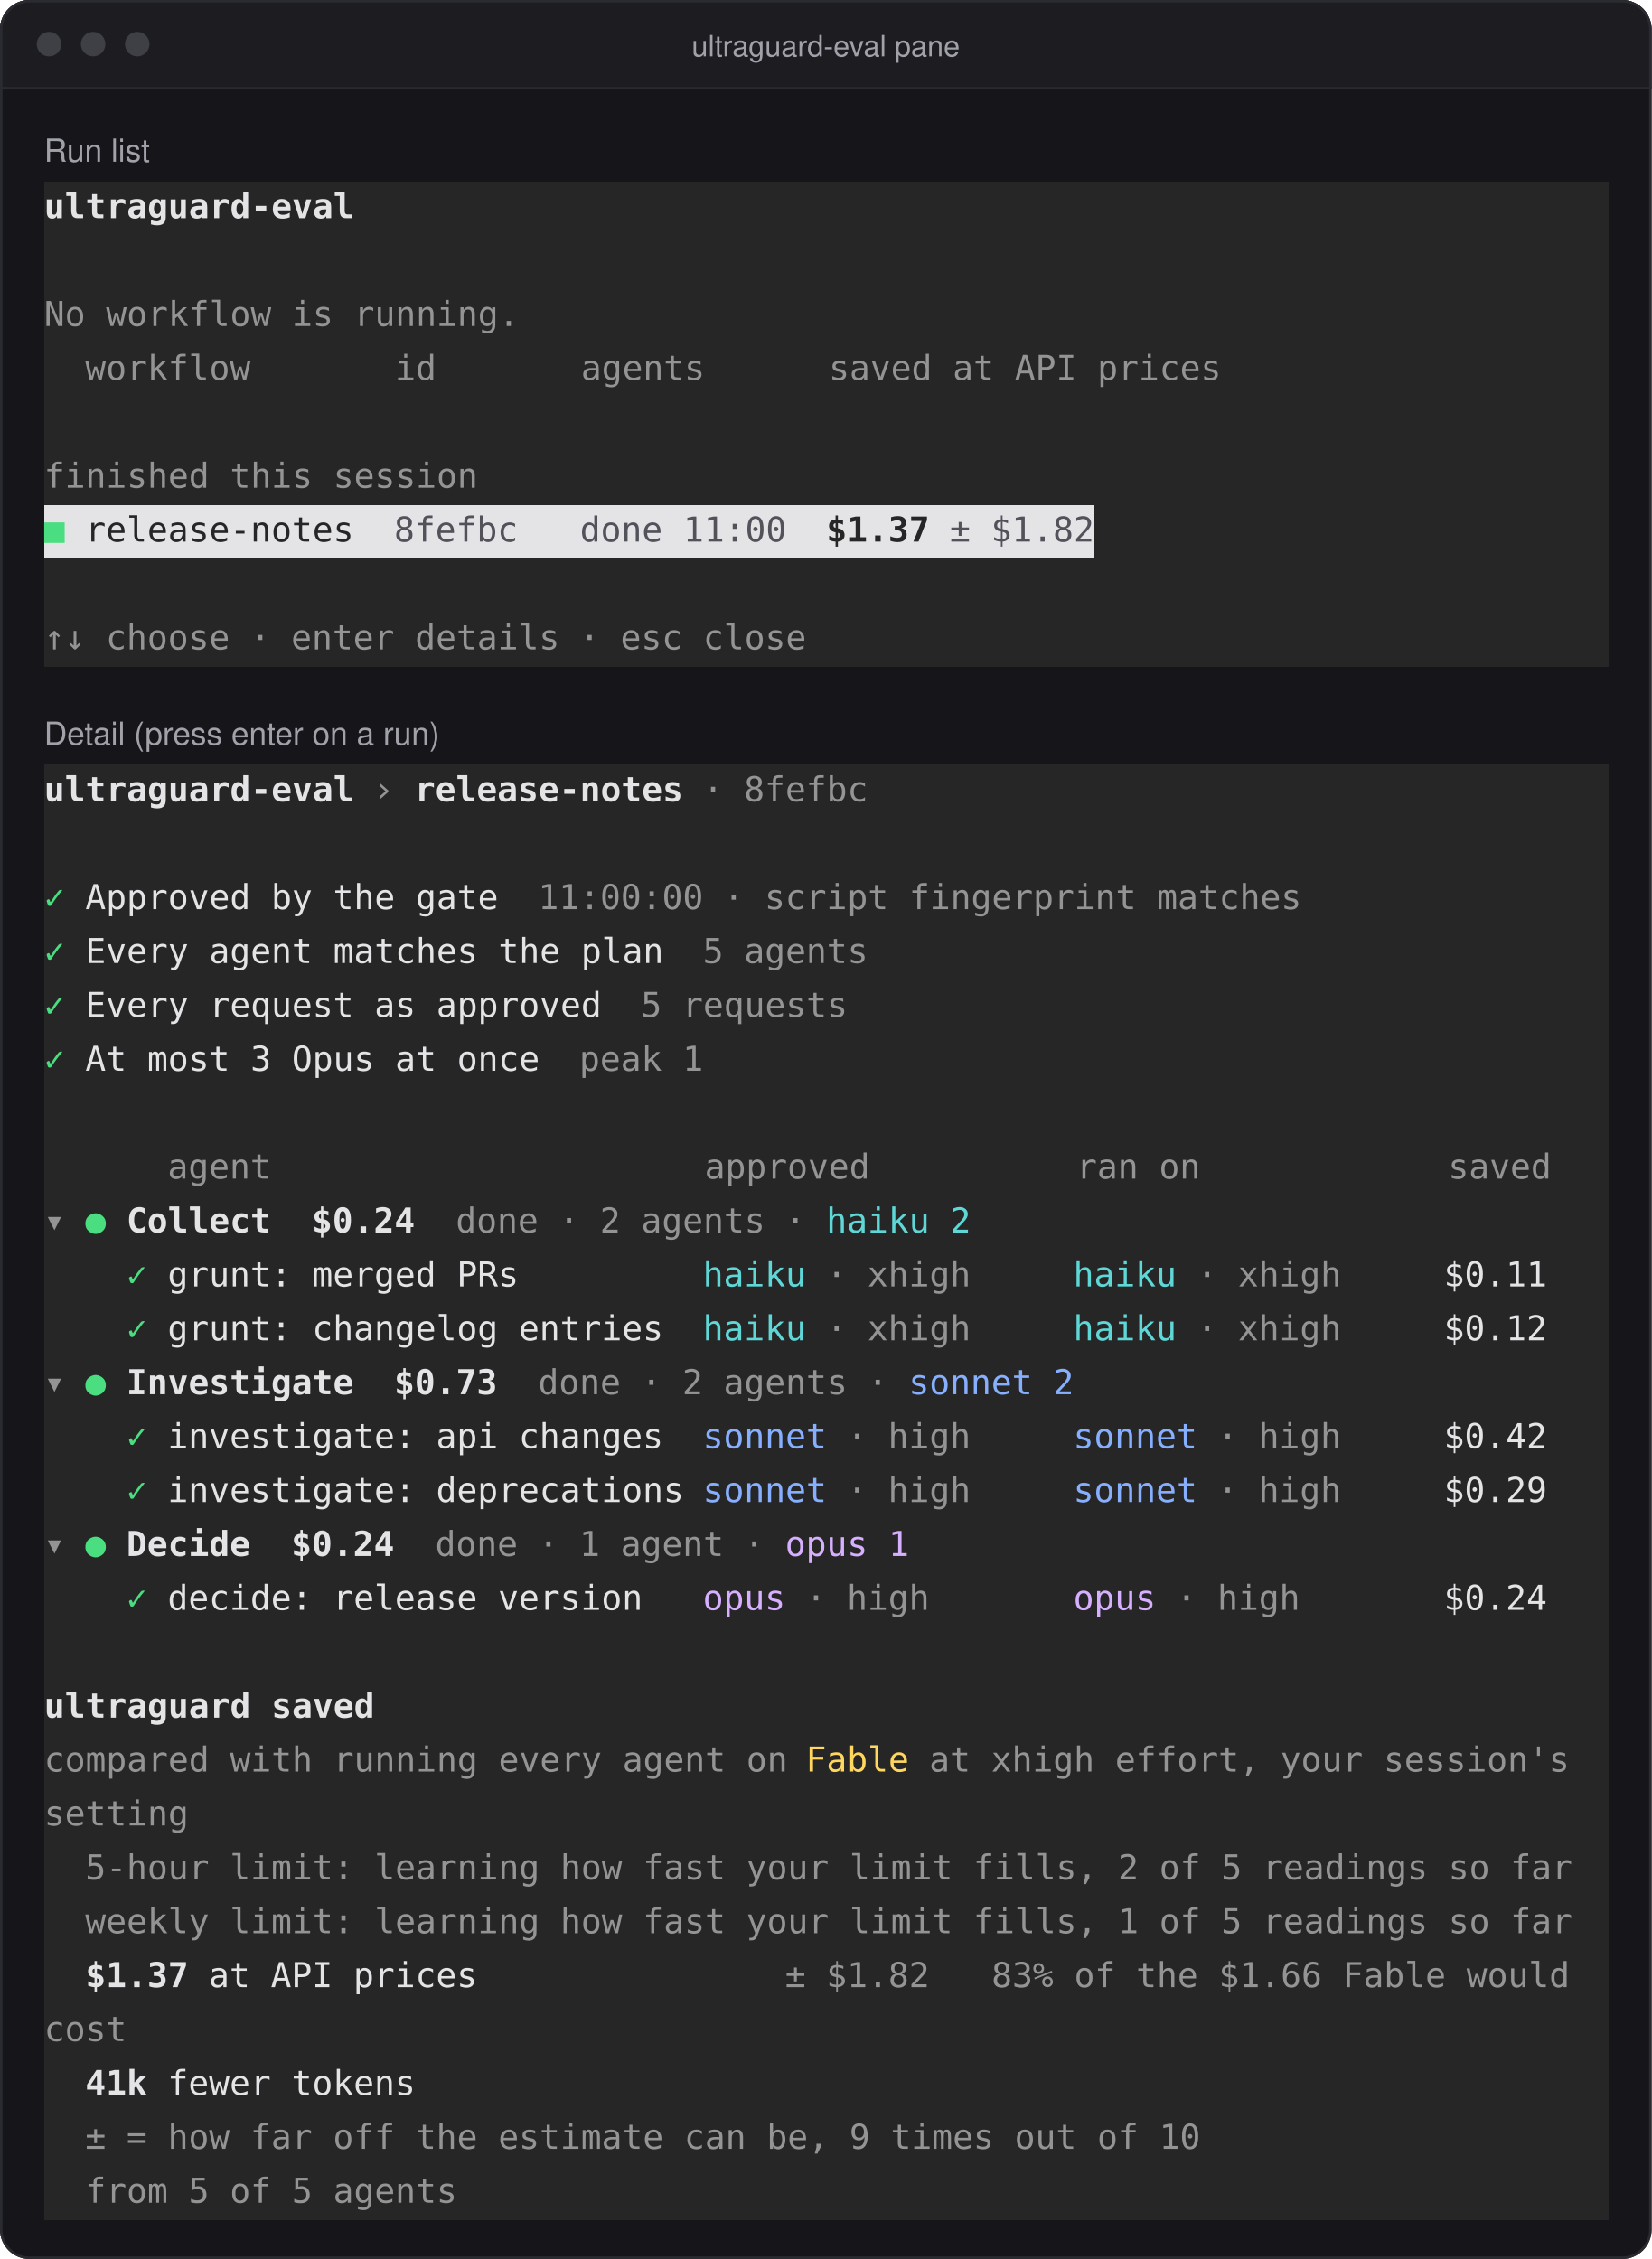
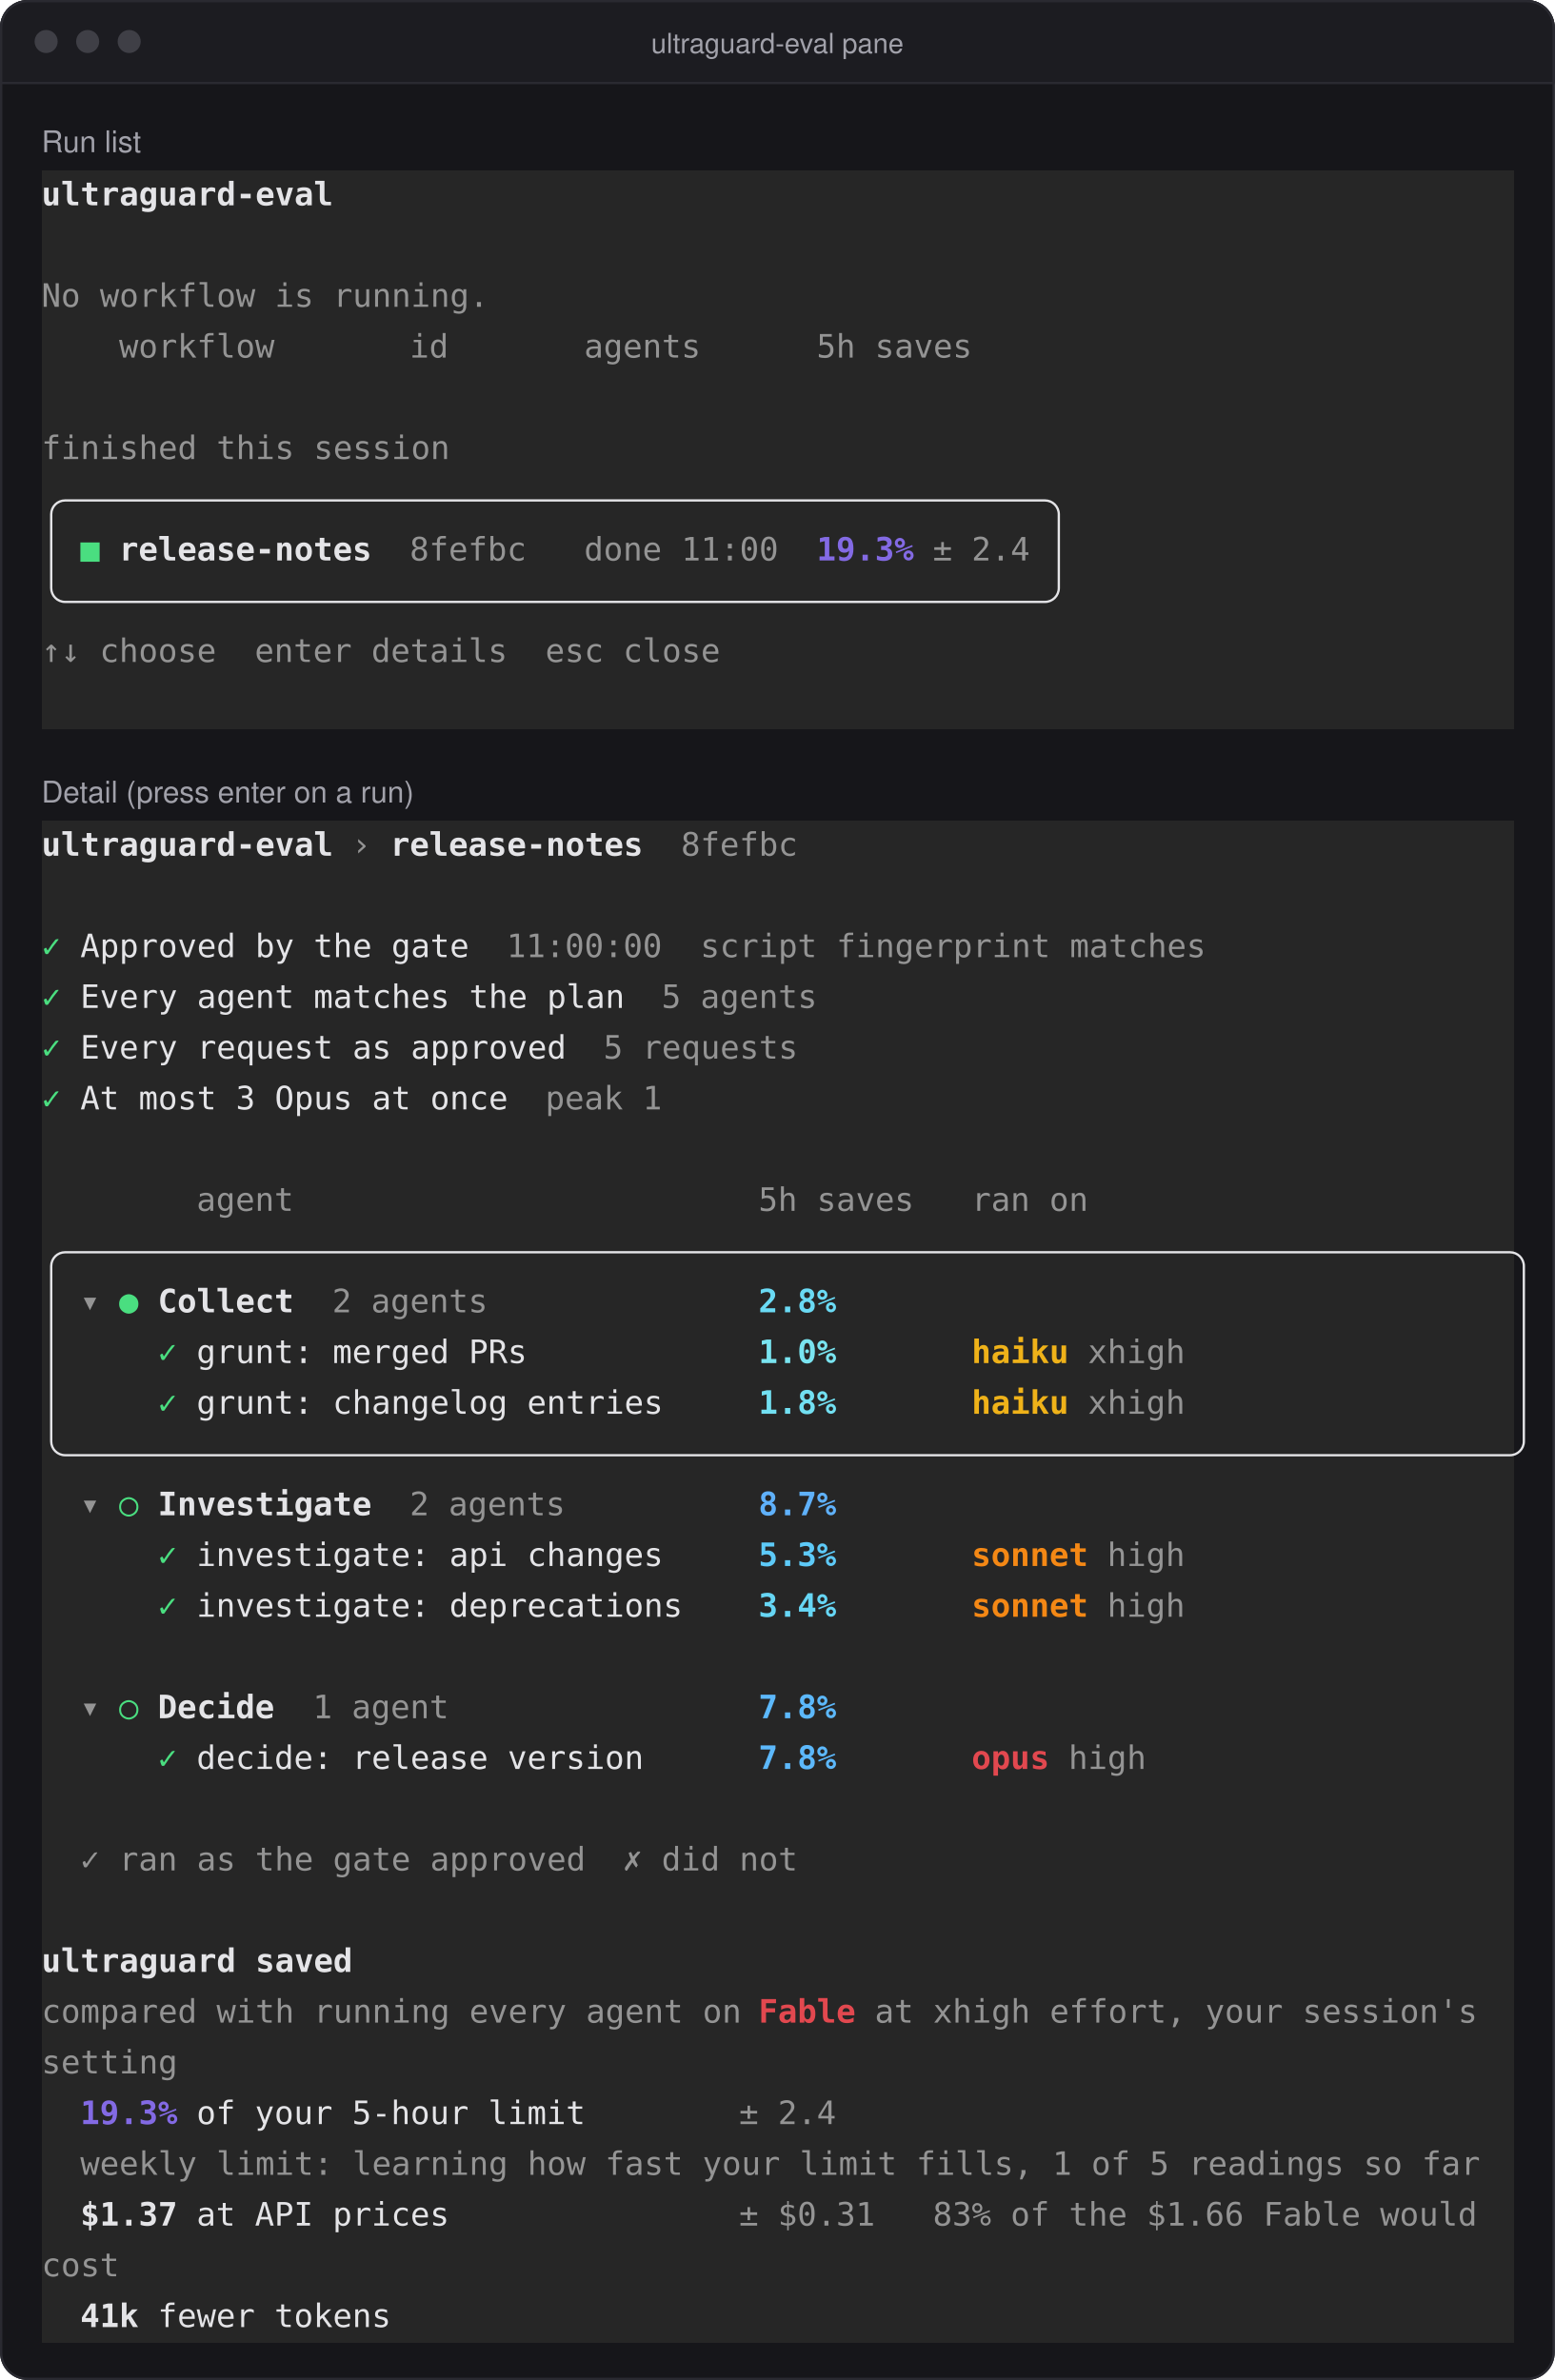
- <svg xmlns="http://www.w3.org/2000/svg" viewBox="0 0 674 922" width="674" height="922" role="img" aria-label="ultraguard-eval pane">
-   <rect width="674" height="922" rx="12" fill="#16161a" />
+ <svg xmlns="http://www.w3.org/2000/svg" viewBox="0 0 674 1032" width="674" height="1032" role="img" aria-label="ultraguard-eval pane">
+   <rect width="674" height="1032" rx="12" fill="#16161a" />
  <path d="M0 12a12 12 0 0 1 12-12h650a12 12 0 0 1 12 12v24H0z" fill="#1c1c21" />
-   <rect x="0.5" y="0.5" width="673" height="921" rx="11.5" fill="none" stroke="#2a2a31" />
+   <rect x="0.5" y="0.5" width="673" height="1031" rx="11.5" fill="none" stroke="#2a2a31" />
  <path d="M0 36h674" stroke="#2a2a31" />
  <circle cx="20" cy="18" r="5" fill="#3f3f46" />
  <circle cx="38" cy="18" r="5" fill="#3f3f46" />
  <circle cx="56" cy="18" r="5" fill="#3f3f46" />
  <text x="337" y="23" text-anchor="middle" font-family="-apple-system, 'Segoe UI', Helvetica, Arial, sans-serif" font-size="12" fill="#a1a1aa">ultraguard-eval pane</text>
  <g font-family="ui-monospace, SFMono-Regular, Menlo, Consolas, 'DejaVu Sans Mono', monospace" font-size="14" shape-rendering="crispEdges">
    <text x="18" y="66" font-family="-apple-system, 'Segoe UI', Helvetica, Arial, sans-serif" font-size="13" fill="#a1a1aa">Run list</text>
-     <rect x="18" y="74" width="638.40" height="198" fill="#262626" />
+     <rect x="18" y="74" width="638.40" height="242" fill="#262626" />
    <text xml:space="preserve" x="18.00" y="89.04" fill="#e4e4e7" font-weight="700" textLength="126.00">ultraguard-eval</text>
    <text xml:space="preserve" x="18.00" y="133.04" fill="#949494" textLength="193.20">No workflow is running.</text>
-     <text xml:space="preserve" x="34.80" y="155.04" fill="#949494" textLength="462.00">workflow       id       agents      saved at API prices</text>
+     <text xml:space="preserve" x="51.60" y="155.04" fill="#949494" textLength="67.20">workflow</text>
+     <text xml:space="preserve" x="177.60" y="155.04" fill="#949494" textLength="16.80">id</text>
+     <text xml:space="preserve" x="253.20" y="155.04" fill="#949494" textLength="50.40">agents</text>
+     <text xml:space="preserve" x="354.00" y="155.04" fill="#949494" textLength="67.20">5h saves</text>
    <text xml:space="preserve" x="18.00" y="199.04" fill="#949494" textLength="176.40">finished this session</text>
-     <rect x="18.00" y="206" width="428.40" height="22" fill="#e4e4e7" />
-     <text xml:space="preserve" x="18.00" y="221.04" fill="#4ade80">■</text>
-     <text xml:space="preserve" x="34.80" y="221.04" fill="#262626" textLength="109.20">release-notes</text>
-     <text xml:space="preserve" x="160.80" y="221.04" fill="#52525b" textLength="159.60">8fefbc   done 11:00</text>
-     <text xml:space="preserve" x="337.20" y="221.04" fill="#262626" font-weight="700" textLength="42.00">$1.37</text>
-     <text xml:space="preserve" x="387.60" y="221.04" fill="#52525b">±</text>
-     <text xml:space="preserve" x="404.40" y="221.04" fill="#52525b" textLength="42.00">$1.82</text>
-     <text xml:space="preserve" x="18.00" y="265.04" fill="#949494">↑</text>
-     <text xml:space="preserve" x="26.40" y="265.04" fill="#949494">↓</text>
-     <text xml:space="preserve" x="43.20" y="265.04" fill="#949494" textLength="50.40">choose</text>
-     <text xml:space="preserve" x="102.00" y="265.04" fill="#949494">·</text>
-     <text xml:space="preserve" x="118.80" y="265.04" fill="#949494" textLength="109.20">enter details</text>
-     <text xml:space="preserve" x="236.40" y="265.04" fill="#949494">·</text>
-     <text xml:space="preserve" x="253.20" y="265.04" fill="#949494" textLength="75.60">esc close</text>
-     <text x="18" y="304" font-family="-apple-system, 'Segoe UI', Helvetica, Arial, sans-serif" font-size="13" fill="#a1a1aa">Detail (press enter on a run)</text>
-     <rect x="18" y="312" width="638.40" height="594" fill="#262626" />
-     <text xml:space="preserve" x="18.00" y="327.04" fill="#e4e4e7" font-weight="700" textLength="126.00">ultraguard-eval</text>
-     <text xml:space="preserve" x="152.40" y="327.04" fill="#949494">›</text>
-     <text xml:space="preserve" x="169.20" y="327.04" fill="#e4e4e7" font-weight="700" textLength="109.20">release-notes</text>
-     <text xml:space="preserve" x="286.80" y="327.04" fill="#949494">·</text>
-     <text xml:space="preserve" x="303.60" y="327.04" fill="#949494" textLength="50.40">8fefbc</text>
-     <text xml:space="preserve" x="18.00" y="371.04" fill="#4ade80">✓</text>
-     <text xml:space="preserve" x="34.80" y="371.04" fill="#e4e4e7" textLength="168.00">Approved by the gate</text>
-     <text xml:space="preserve" x="219.60" y="371.04" fill="#949494" textLength="67.20">11:00:00</text>
-     <text xml:space="preserve" x="295.20" y="371.04" fill="#949494">·</text>
-     <text xml:space="preserve" x="312.00" y="371.04" fill="#949494" textLength="218.40">script fingerprint matches</text>
-     <text xml:space="preserve" x="18.00" y="393.04" fill="#4ade80">✓</text>
-     <text xml:space="preserve" x="34.80" y="393.04" fill="#e4e4e7" textLength="235.20">Every agent matches the plan</text>
-     <text xml:space="preserve" x="286.80" y="393.04" fill="#949494" textLength="67.20">5 agents</text>
+     <rect x="22.20" y="217.00" width="436.80" height="44.00" rx="6" fill="none" stroke="#e4e4e7" stroke-width="1" shape-rendering="geometricPrecision" />
+     <text xml:space="preserve" x="34.80" y="243.04" fill="#4ade80">■</text>
+     <text xml:space="preserve" x="51.60" y="243.04" fill="#e4e4e7" font-weight="700" textLength="109.20">release-notes</text>
+     <text xml:space="preserve" x="177.60" y="243.04" fill="#949494" textLength="50.40">8fefbc</text>
+     <text xml:space="preserve" x="253.20" y="243.04" fill="#949494" textLength="84.00">done 11:00</text>
+     <text xml:space="preserve" x="354.00" y="243.04" fill="#836ae4" font-weight="700" textLength="42.00">19.3%</text>
+     <text xml:space="preserve" x="404.40" y="243.04" fill="#949494">±</text>
+     <text xml:space="preserve" x="421.20" y="243.04" fill="#949494" textLength="25.20">2.4</text>
+     <text xml:space="preserve" x="18.00" y="287.04" fill="#949494">↑</text>
+     <text xml:space="preserve" x="26.40" y="287.04" fill="#949494">↓</text>
+     <text xml:space="preserve" x="43.20" y="287.04" fill="#949494" textLength="50.40">choose</text>
+     <text xml:space="preserve" x="110.40" y="287.04" fill="#949494" textLength="109.20">enter details</text>
+     <text xml:space="preserve" x="236.40" y="287.04" fill="#949494" textLength="75.60">esc close</text>
+     <text x="18" y="348" font-family="-apple-system, 'Segoe UI', Helvetica, Arial, sans-serif" font-size="13" fill="#a1a1aa">Detail (press enter on a run)</text>
+     <rect x="18" y="356" width="638.40" height="660" fill="#262626" />
+     <text xml:space="preserve" x="18.00" y="371.04" fill="#e4e4e7" font-weight="700" textLength="126.00">ultraguard-eval</text>
+     <text xml:space="preserve" x="152.40" y="371.04" fill="#949494">›</text>
+     <text xml:space="preserve" x="169.20" y="371.04" fill="#e4e4e7" font-weight="700" textLength="109.20">release-notes</text>
+     <text xml:space="preserve" x="295.20" y="371.04" fill="#949494" textLength="50.40">8fefbc</text>
    <text xml:space="preserve" x="18.00" y="415.04" fill="#4ade80">✓</text>
-     <text xml:space="preserve" x="34.80" y="415.04" fill="#e4e4e7" textLength="210.00">Every request as approved</text>
-     <text xml:space="preserve" x="261.60" y="415.04" fill="#949494" textLength="84.00">5 requests</text>
+     <text xml:space="preserve" x="34.80" y="415.04" fill="#e4e4e7" textLength="168.00">Approved by the gate</text>
+     <text xml:space="preserve" x="219.60" y="415.04" fill="#949494" textLength="67.20">11:00:00</text>
+     <text xml:space="preserve" x="303.60" y="415.04" fill="#949494" textLength="218.40">script fingerprint matches</text>
    <text xml:space="preserve" x="18.00" y="437.04" fill="#4ade80">✓</text>
-     <text xml:space="preserve" x="34.80" y="437.04" fill="#e4e4e7" textLength="184.80">At most 3 Opus at once</text>
-     <text xml:space="preserve" x="236.40" y="437.04" fill="#949494" textLength="50.40">peak 1</text>
-     <text xml:space="preserve" x="68.40" y="481.04" fill="#949494" textLength="562.80">agent                     approved          ran on            saved</text>
-     <text xml:space="preserve" x="18.00" y="503.04" fill="#949494">▾</text>
-     <text xml:space="preserve" x="34.80" y="503.04" fill="#4ade80">●</text>
-     <text xml:space="preserve" x="51.60" y="503.04" fill="#e4e4e7" font-weight="700" textLength="58.80">Collect</text>
-     <text xml:space="preserve" x="127.20" y="503.04" fill="#e4e4e7" font-weight="700" textLength="42.00">$0.24</text>
-     <text xml:space="preserve" x="186.00" y="503.04" fill="#949494" textLength="33.60">done</text>
-     <text xml:space="preserve" x="228.00" y="503.04" fill="#949494">·</text>
-     <text xml:space="preserve" x="244.80" y="503.04" fill="#949494" textLength="67.20">2 agents</text>
-     <text xml:space="preserve" x="320.40" y="503.04" fill="#949494">·</text>
-     <text xml:space="preserve" x="337.20" y="503.04" fill="#5fd7d7" textLength="58.80">haiku 2</text>
-     <text xml:space="preserve" x="51.60" y="525.04" fill="#4ade80">✓</text>
-     <text xml:space="preserve" x="68.40" y="525.04" fill="#e4e4e7" textLength="142.80">grunt: merged PRs</text>
-     <text xml:space="preserve" x="286.80" y="525.04" fill="#5fd7d7" textLength="42.00">haiku</text>
-     <text xml:space="preserve" x="337.20" y="525.04" fill="#949494">·</text>
-     <text xml:space="preserve" x="354.00" y="525.04" fill="#949494" textLength="42.00">xhigh</text>
-     <text xml:space="preserve" x="438.00" y="525.04" fill="#5fd7d7" textLength="42.00">haiku</text>
-     <text xml:space="preserve" x="488.40" y="525.04" fill="#949494">·</text>
-     <text xml:space="preserve" x="505.20" y="525.04" fill="#949494" textLength="42.00">xhigh</text>
-     <text xml:space="preserve" x="589.20" y="525.04" fill="#e4e4e7" textLength="42.00">$0.11</text>
-     <text xml:space="preserve" x="51.60" y="547.04" fill="#4ade80">✓</text>
-     <text xml:space="preserve" x="68.40" y="547.04" fill="#e4e4e7" textLength="201.60">grunt: changelog entries</text>
-     <text xml:space="preserve" x="286.80" y="547.04" fill="#5fd7d7" textLength="42.00">haiku</text>
-     <text xml:space="preserve" x="337.20" y="547.04" fill="#949494">·</text>
-     <text xml:space="preserve" x="354.00" y="547.04" fill="#949494" textLength="42.00">xhigh</text>
-     <text xml:space="preserve" x="438.00" y="547.04" fill="#5fd7d7" textLength="42.00">haiku</text>
-     <text xml:space="preserve" x="488.40" y="547.04" fill="#949494">·</text>
-     <text xml:space="preserve" x="505.20" y="547.04" fill="#949494" textLength="42.00">xhigh</text>
-     <text xml:space="preserve" x="589.20" y="547.04" fill="#e4e4e7" textLength="42.00">$0.12</text>
-     <text xml:space="preserve" x="18.00" y="569.04" fill="#949494">▾</text>
-     <text xml:space="preserve" x="34.80" y="569.04" fill="#4ade80">●</text>
-     <text xml:space="preserve" x="51.60" y="569.04" fill="#e4e4e7" font-weight="700" textLength="92.40">Investigate</text>
-     <text xml:space="preserve" x="160.80" y="569.04" fill="#e4e4e7" font-weight="700" textLength="42.00">$0.73</text>
-     <text xml:space="preserve" x="219.60" y="569.04" fill="#949494" textLength="33.60">done</text>
-     <text xml:space="preserve" x="261.60" y="569.04" fill="#949494">·</text>
-     <text xml:space="preserve" x="278.40" y="569.04" fill="#949494" textLength="67.20">2 agents</text>
-     <text xml:space="preserve" x="354.00" y="569.04" fill="#949494">·</text>
-     <text xml:space="preserve" x="370.80" y="569.04" fill="#87afff" textLength="67.20">sonnet 2</text>
-     <text xml:space="preserve" x="51.60" y="591.04" fill="#4ade80">✓</text>
-     <text xml:space="preserve" x="68.40" y="591.04" fill="#e4e4e7" textLength="201.60">investigate: api changes</text>
-     <text xml:space="preserve" x="286.80" y="591.04" fill="#87afff" textLength="50.40">sonnet</text>
-     <text xml:space="preserve" x="345.60" y="591.04" fill="#949494">·</text>
-     <text xml:space="preserve" x="362.40" y="591.04" fill="#949494" textLength="33.60">high</text>
-     <text xml:space="preserve" x="438.00" y="591.04" fill="#87afff" textLength="50.40">sonnet</text>
-     <text xml:space="preserve" x="496.80" y="591.04" fill="#949494">·</text>
-     <text xml:space="preserve" x="513.60" y="591.04" fill="#949494" textLength="33.60">high</text>
-     <text xml:space="preserve" x="589.20" y="591.04" fill="#e4e4e7" textLength="42.00">$0.42</text>
-     <text xml:space="preserve" x="51.60" y="613.04" fill="#4ade80">✓</text>
-     <text xml:space="preserve" x="68.40" y="613.04" fill="#e4e4e7" textLength="210.00">investigate: deprecations</text>
-     <text xml:space="preserve" x="286.80" y="613.04" fill="#87afff" textLength="50.40">sonnet</text>
-     <text xml:space="preserve" x="345.60" y="613.04" fill="#949494">·</text>
-     <text xml:space="preserve" x="362.40" y="613.04" fill="#949494" textLength="33.60">high</text>
-     <text xml:space="preserve" x="438.00" y="613.04" fill="#87afff" textLength="50.40">sonnet</text>
-     <text xml:space="preserve" x="496.80" y="613.04" fill="#949494">·</text>
-     <text xml:space="preserve" x="513.60" y="613.04" fill="#949494" textLength="33.60">high</text>
-     <text xml:space="preserve" x="589.20" y="613.04" fill="#e4e4e7" textLength="42.00">$0.29</text>
-     <text xml:space="preserve" x="18.00" y="635.04" fill="#949494">▾</text>
-     <text xml:space="preserve" x="34.80" y="635.04" fill="#4ade80">●</text>
-     <text xml:space="preserve" x="51.60" y="635.04" fill="#e4e4e7" font-weight="700" textLength="50.40">Decide</text>
-     <text xml:space="preserve" x="118.80" y="635.04" fill="#e4e4e7" font-weight="700" textLength="42.00">$0.24</text>
-     <text xml:space="preserve" x="177.60" y="635.04" fill="#949494" textLength="33.60">done</text>
-     <text xml:space="preserve" x="219.60" y="635.04" fill="#949494">·</text>
-     <text xml:space="preserve" x="236.40" y="635.04" fill="#949494" textLength="58.80">1 agent</text>
-     <text xml:space="preserve" x="303.60" y="635.04" fill="#949494">·</text>
-     <text xml:space="preserve" x="320.40" y="635.04" fill="#d7afff" textLength="50.40">opus 1</text>
-     <text xml:space="preserve" x="51.60" y="657.04" fill="#4ade80">✓</text>
-     <text xml:space="preserve" x="68.40" y="657.04" fill="#e4e4e7" textLength="193.20">decide: release version</text>
-     <text xml:space="preserve" x="286.80" y="657.04" fill="#d7afff" textLength="33.60">opus</text>
-     <text xml:space="preserve" x="328.80" y="657.04" fill="#949494">·</text>
-     <text xml:space="preserve" x="345.60" y="657.04" fill="#949494" textLength="33.60">high</text>
-     <text xml:space="preserve" x="438.00" y="657.04" fill="#d7afff" textLength="33.60">opus</text>
-     <text xml:space="preserve" x="480.00" y="657.04" fill="#949494">·</text>
-     <text xml:space="preserve" x="496.80" y="657.04" fill="#949494" textLength="33.60">high</text>
-     <text xml:space="preserve" x="589.20" y="657.04" fill="#e4e4e7" textLength="42.00">$0.24</text>
-     <text xml:space="preserve" x="18.00" y="701.04" fill="#e4e4e7" font-weight="700" textLength="134.40">ultraguard saved</text>
-     <text xml:space="preserve" x="18.00" y="723.04" fill="#949494" textLength="302.40">compared with running every agent on</text>
-     <text xml:space="preserve" x="328.80" y="723.04" fill="#ffd75f" textLength="42.00">Fable</text>
-     <text xml:space="preserve" x="379.20" y="723.04" fill="#949494" textLength="260.40">at xhigh effort, your session's</text>
-     <text xml:space="preserve" x="18.00" y="745.04" fill="#949494" textLength="58.80">setting</text>
-     <text xml:space="preserve" x="34.80" y="767.04" fill="#949494" textLength="604.80">5-hour limit: learning how fast your limit fills, 2 of 5 readings so far</text>
-     <text xml:space="preserve" x="34.80" y="789.04" fill="#949494" textLength="604.80">weekly limit: learning how fast your limit fills, 1 of 5 readings so far</text>
-     <text xml:space="preserve" x="34.80" y="811.04" fill="#e4e4e7" font-weight="700" textLength="42.00">$1.37</text>
-     <text xml:space="preserve" x="85.20" y="811.04" fill="#e4e4e7" textLength="109.20">at API prices</text>
-     <text xml:space="preserve" x="320.40" y="811.04" fill="#949494">±</text>
-     <text xml:space="preserve" x="337.20" y="811.04" fill="#949494" textLength="302.40">$1.82   83% of the $1.66 Fable would</text>
-     <text xml:space="preserve" x="18.00" y="833.04" fill="#949494" textLength="33.60">cost</text>
-     <text xml:space="preserve" x="34.80" y="855.04" fill="#e4e4e7" font-weight="700" textLength="25.20">41k</text>
-     <text xml:space="preserve" x="68.40" y="855.04" fill="#e4e4e7" textLength="100.80">fewer tokens</text>
-     <text xml:space="preserve" x="34.80" y="877.04" fill="#949494">±</text>
-     <text xml:space="preserve" x="51.60" y="877.04" fill="#949494" textLength="436.80">= how far off the estimate can be, 9 times out of 10</text>
-     <text xml:space="preserve" x="34.80" y="899.04" fill="#949494" textLength="151.20">from 5 of 5 agents</text>
+     <text xml:space="preserve" x="34.80" y="437.04" fill="#e4e4e7" textLength="235.20">Every agent matches the plan</text>
+     <text xml:space="preserve" x="286.80" y="437.04" fill="#949494" textLength="67.20">5 agents</text>
+     <text xml:space="preserve" x="18.00" y="459.04" fill="#4ade80">✓</text>
+     <text xml:space="preserve" x="34.80" y="459.04" fill="#e4e4e7" textLength="210.00">Every request as approved</text>
+     <text xml:space="preserve" x="261.60" y="459.04" fill="#949494" textLength="84.00">5 requests</text>
+     <text xml:space="preserve" x="18.00" y="481.04" fill="#4ade80">✓</text>
+     <text xml:space="preserve" x="34.80" y="481.04" fill="#e4e4e7" textLength="184.80">At most 3 Opus at once</text>
+     <text xml:space="preserve" x="236.40" y="481.04" fill="#949494" textLength="50.40">peak 1</text>
+     <text xml:space="preserve" x="85.20" y="525.04" fill="#949494" textLength="42.00">agent</text>
+     <text xml:space="preserve" x="328.80" y="525.04" fill="#949494" textLength="67.20">5h saves</text>
+     <text xml:space="preserve" x="421.20" y="525.04" fill="#949494" textLength="50.40">ran on</text>
+     <text xml:space="preserve" x="34.80" y="569.04" fill="#949494">▾</text>
+     <text xml:space="preserve" x="51.60" y="569.04" fill="#4ade80">●</text>
+     <text xml:space="preserve" x="68.40" y="569.04" fill="#e4e4e7" font-weight="700" textLength="58.80">Collect</text>
+     <text xml:space="preserve" x="144.00" y="569.04" fill="#949494" textLength="67.20">2 agents</text>
+     <text xml:space="preserve" x="328.80" y="569.04" fill="#6adaf4" font-weight="700" textLength="33.60">2.8%</text>
+     <text xml:space="preserve" x="68.40" y="591.04" fill="#4ade80">✓</text>
+     <text xml:space="preserve" x="85.20" y="591.04" fill="#e4e4e7" textLength="142.80">grunt: merged PRs</text>
+     <text xml:space="preserve" x="328.80" y="591.04" fill="#79e4f0" font-weight="700" textLength="33.60">1.0%</text>
+     <text xml:space="preserve" x="421.20" y="591.04" fill="#efb219" font-weight="700" textLength="42.00">haiku</text>
+     <text xml:space="preserve" x="471.60" y="591.04" fill="#949494" textLength="42.00">xhigh</text>
+     <text xml:space="preserve" x="68.40" y="613.04" fill="#4ade80">✓</text>
+     <text xml:space="preserve" x="85.20" y="613.04" fill="#e4e4e7" textLength="201.60">grunt: changelog entries</text>
+     <text xml:space="preserve" x="328.80" y="613.04" fill="#72e0f2" font-weight="700" textLength="33.60">1.8%</text>
+     <text xml:space="preserve" x="421.20" y="613.04" fill="#efb219" font-weight="700" textLength="42.00">haiku</text>
+     <text xml:space="preserve" x="471.60" y="613.04" fill="#949494" textLength="42.00">xhigh</text>
+     <text xml:space="preserve" x="34.80" y="657.04" fill="#949494">▾</text>
+     <text xml:space="preserve" x="51.60" y="657.04" fill="#4ade80">○</text>
+     <text xml:space="preserve" x="68.40" y="657.04" fill="#e4e4e7" font-weight="700" textLength="92.40">Investigate</text>
+     <text xml:space="preserve" x="177.60" y="657.04" fill="#949494" textLength="67.20">2 agents</text>
+     <text xml:space="preserve" x="328.80" y="657.04" fill="#5fb1fb" font-weight="700" textLength="33.60">8.7%</text>
+     <text xml:space="preserve" x="68.40" y="679.04" fill="#4ade80">✓</text>
+     <text xml:space="preserve" x="85.20" y="679.04" fill="#e4e4e7" textLength="201.60">investigate: api changes</text>
+     <text xml:space="preserve" x="328.80" y="679.04" fill="#5dcaf8" font-weight="700" textLength="33.60">5.3%</text>
+     <text xml:space="preserve" x="421.20" y="679.04" fill="#f48815" font-weight="700" textLength="50.40">sonnet</text>
+     <text xml:space="preserve" x="480.00" y="679.04" fill="#949494" textLength="33.60">high</text>
+     <text xml:space="preserve" x="68.40" y="701.04" fill="#4ade80">✓</text>
+     <text xml:space="preserve" x="85.20" y="701.04" fill="#e4e4e7" textLength="210.00">investigate: deprecations</text>
+     <text xml:space="preserve" x="328.80" y="701.04" fill="#66d6f5" font-weight="700" textLength="33.60">3.4%</text>
+     <text xml:space="preserve" x="421.20" y="701.04" fill="#f48815" font-weight="700" textLength="50.40">sonnet</text>
+     <text xml:space="preserve" x="480.00" y="701.04" fill="#949494" textLength="33.60">high</text>
+     <text xml:space="preserve" x="34.80" y="745.04" fill="#949494">▾</text>
+     <text xml:space="preserve" x="51.60" y="745.04" fill="#4ade80">○</text>
+     <text xml:space="preserve" x="68.40" y="745.04" fill="#e4e4e7" font-weight="700" textLength="50.40">Decide</text>
+     <text xml:space="preserve" x="135.60" y="745.04" fill="#949494" textLength="58.80">1 agent</text>
+     <text xml:space="preserve" x="328.80" y="745.04" fill="#5cb8fb" font-weight="700" textLength="33.60">7.8%</text>
+     <text xml:space="preserve" x="68.40" y="767.04" fill="#4ade80">✓</text>
+     <text xml:space="preserve" x="85.20" y="767.04" fill="#e4e4e7" textLength="193.20">decide: release version</text>
+     <text xml:space="preserve" x="328.80" y="767.04" fill="#5cb8fb" font-weight="700" textLength="33.60">7.8%</text>
+     <text xml:space="preserve" x="421.20" y="767.04" fill="#e2484f" font-weight="700" textLength="33.60">opus</text>
+     <text xml:space="preserve" x="463.20" y="767.04" fill="#949494" textLength="33.60">high</text>
+     <rect x="22.20" y="543.00" width="638.40" height="88.00" rx="6" fill="none" stroke="#e4e4e7" stroke-width="1" shape-rendering="geometricPrecision" />
+     <text xml:space="preserve" x="34.80" y="811.04" fill="#949494">✓</text>
+     <text xml:space="preserve" x="51.60" y="811.04" fill="#949494" textLength="201.60">ran as the gate approved</text>
+     <text xml:space="preserve" x="270.00" y="811.04" fill="#949494">✗</text>
+     <text xml:space="preserve" x="286.80" y="811.04" fill="#949494" textLength="58.80">did not</text>
+     <text xml:space="preserve" x="18.00" y="855.04" fill="#e4e4e7" font-weight="700" textLength="134.40">ultraguard saved</text>
+     <text xml:space="preserve" x="18.00" y="877.04" fill="#949494" textLength="302.40">compared with running every agent on</text>
+     <text xml:space="preserve" x="328.80" y="877.04" fill="#e2484f" font-weight="700" textLength="42.00">Fable</text>
+     <text xml:space="preserve" x="379.20" y="877.04" fill="#949494" textLength="260.40">at xhigh effort, your session's</text>
+     <text xml:space="preserve" x="18.00" y="899.04" fill="#949494" textLength="58.80">setting</text>
+     <text xml:space="preserve" x="34.80" y="921.04" fill="#836ae4" font-weight="700" textLength="42.00">19.3%</text>
+     <text xml:space="preserve" x="85.20" y="921.04" fill="#e4e4e7" textLength="168.00">of your 5-hour limit</text>
+     <text xml:space="preserve" x="320.40" y="921.04" fill="#949494">±</text>
+     <text xml:space="preserve" x="337.20" y="921.04" fill="#949494" textLength="25.20">2.4</text>
+     <text xml:space="preserve" x="34.80" y="943.04" fill="#949494" textLength="604.80">weekly limit: learning how fast your limit fills, 1 of 5 readings so far</text>
+     <text xml:space="preserve" x="34.80" y="965.04" fill="#e4e4e7" font-weight="700" textLength="42.00">$1.37</text>
+     <text xml:space="preserve" x="85.20" y="965.04" fill="#e4e4e7" textLength="109.20">at API prices</text>
+     <text xml:space="preserve" x="320.40" y="965.04" fill="#949494">±</text>
+     <text xml:space="preserve" x="337.20" y="965.04" fill="#949494" textLength="42.00">$0.31</text>
+     <text xml:space="preserve" x="404.40" y="965.04" fill="#949494" textLength="235.20">83% of the $1.66 Fable would</text>
+     <text xml:space="preserve" x="18.00" y="987.04" fill="#949494" textLength="33.60">cost</text>
+     <text xml:space="preserve" x="34.80" y="1009.04" fill="#e4e4e7" font-weight="700" textLength="25.20">41k</text>
+     <text xml:space="preserve" x="68.40" y="1009.04" fill="#e4e4e7" textLength="100.80">fewer tokens</text>
  </g>
</svg>
